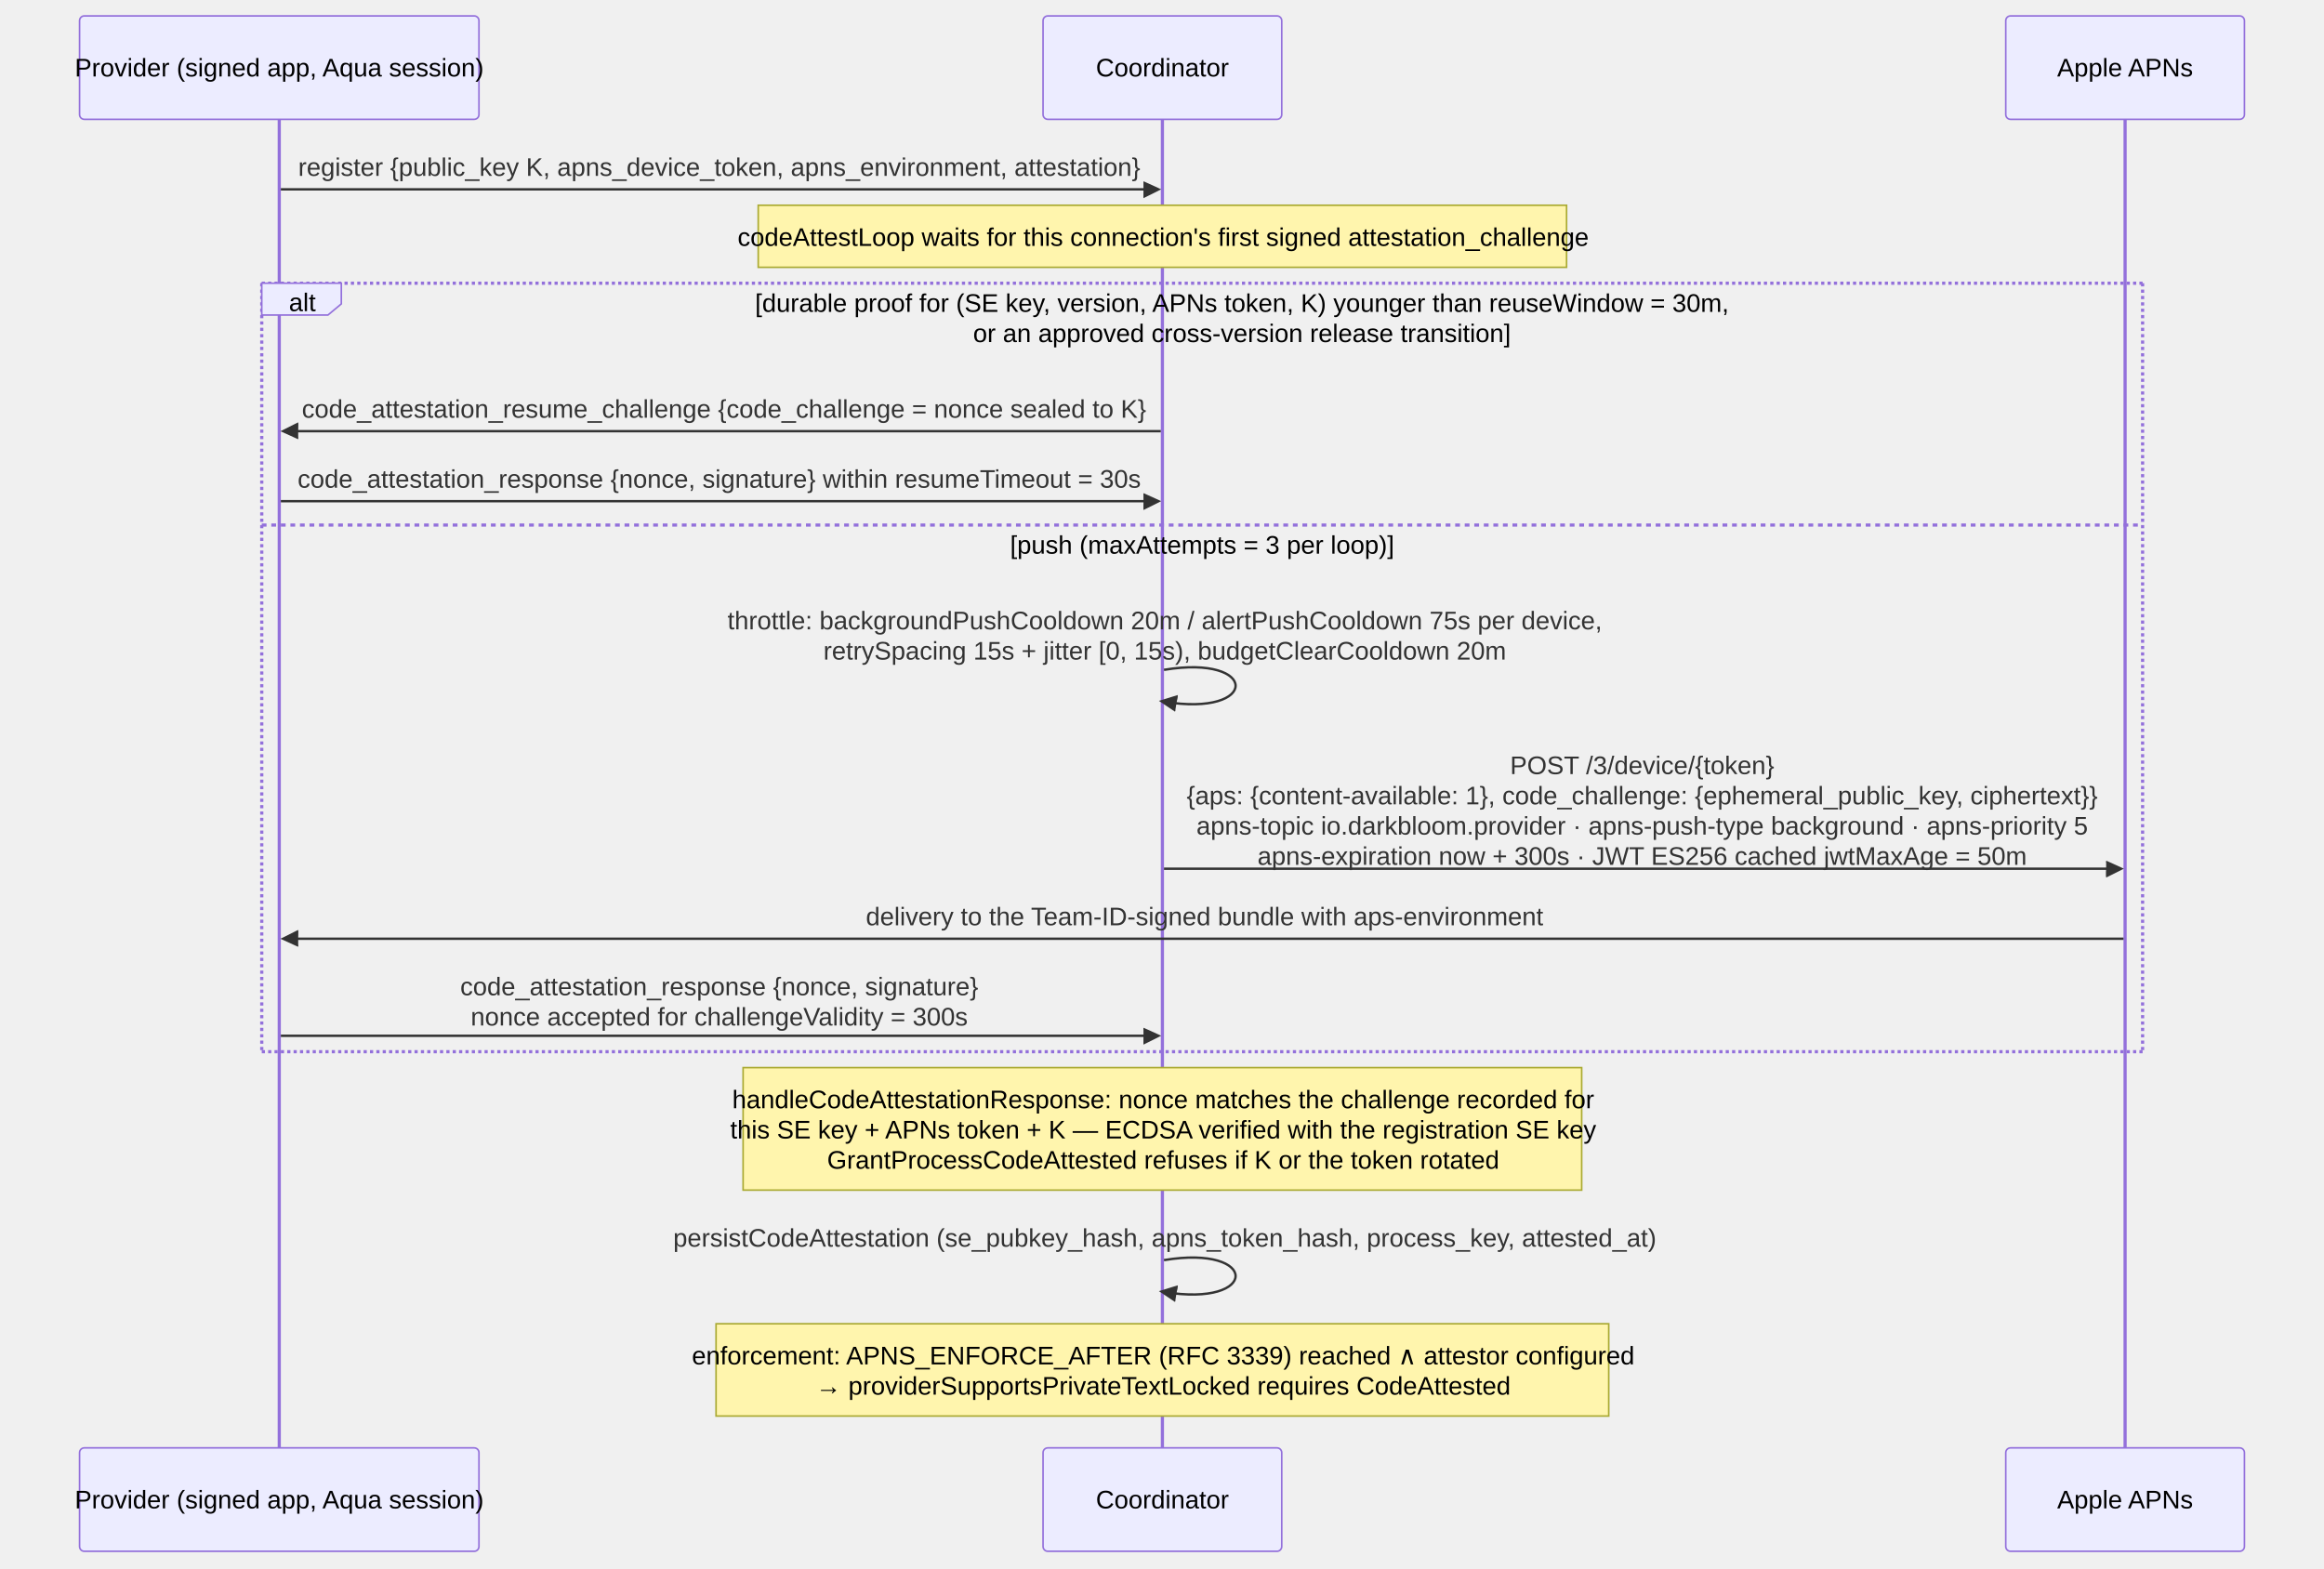
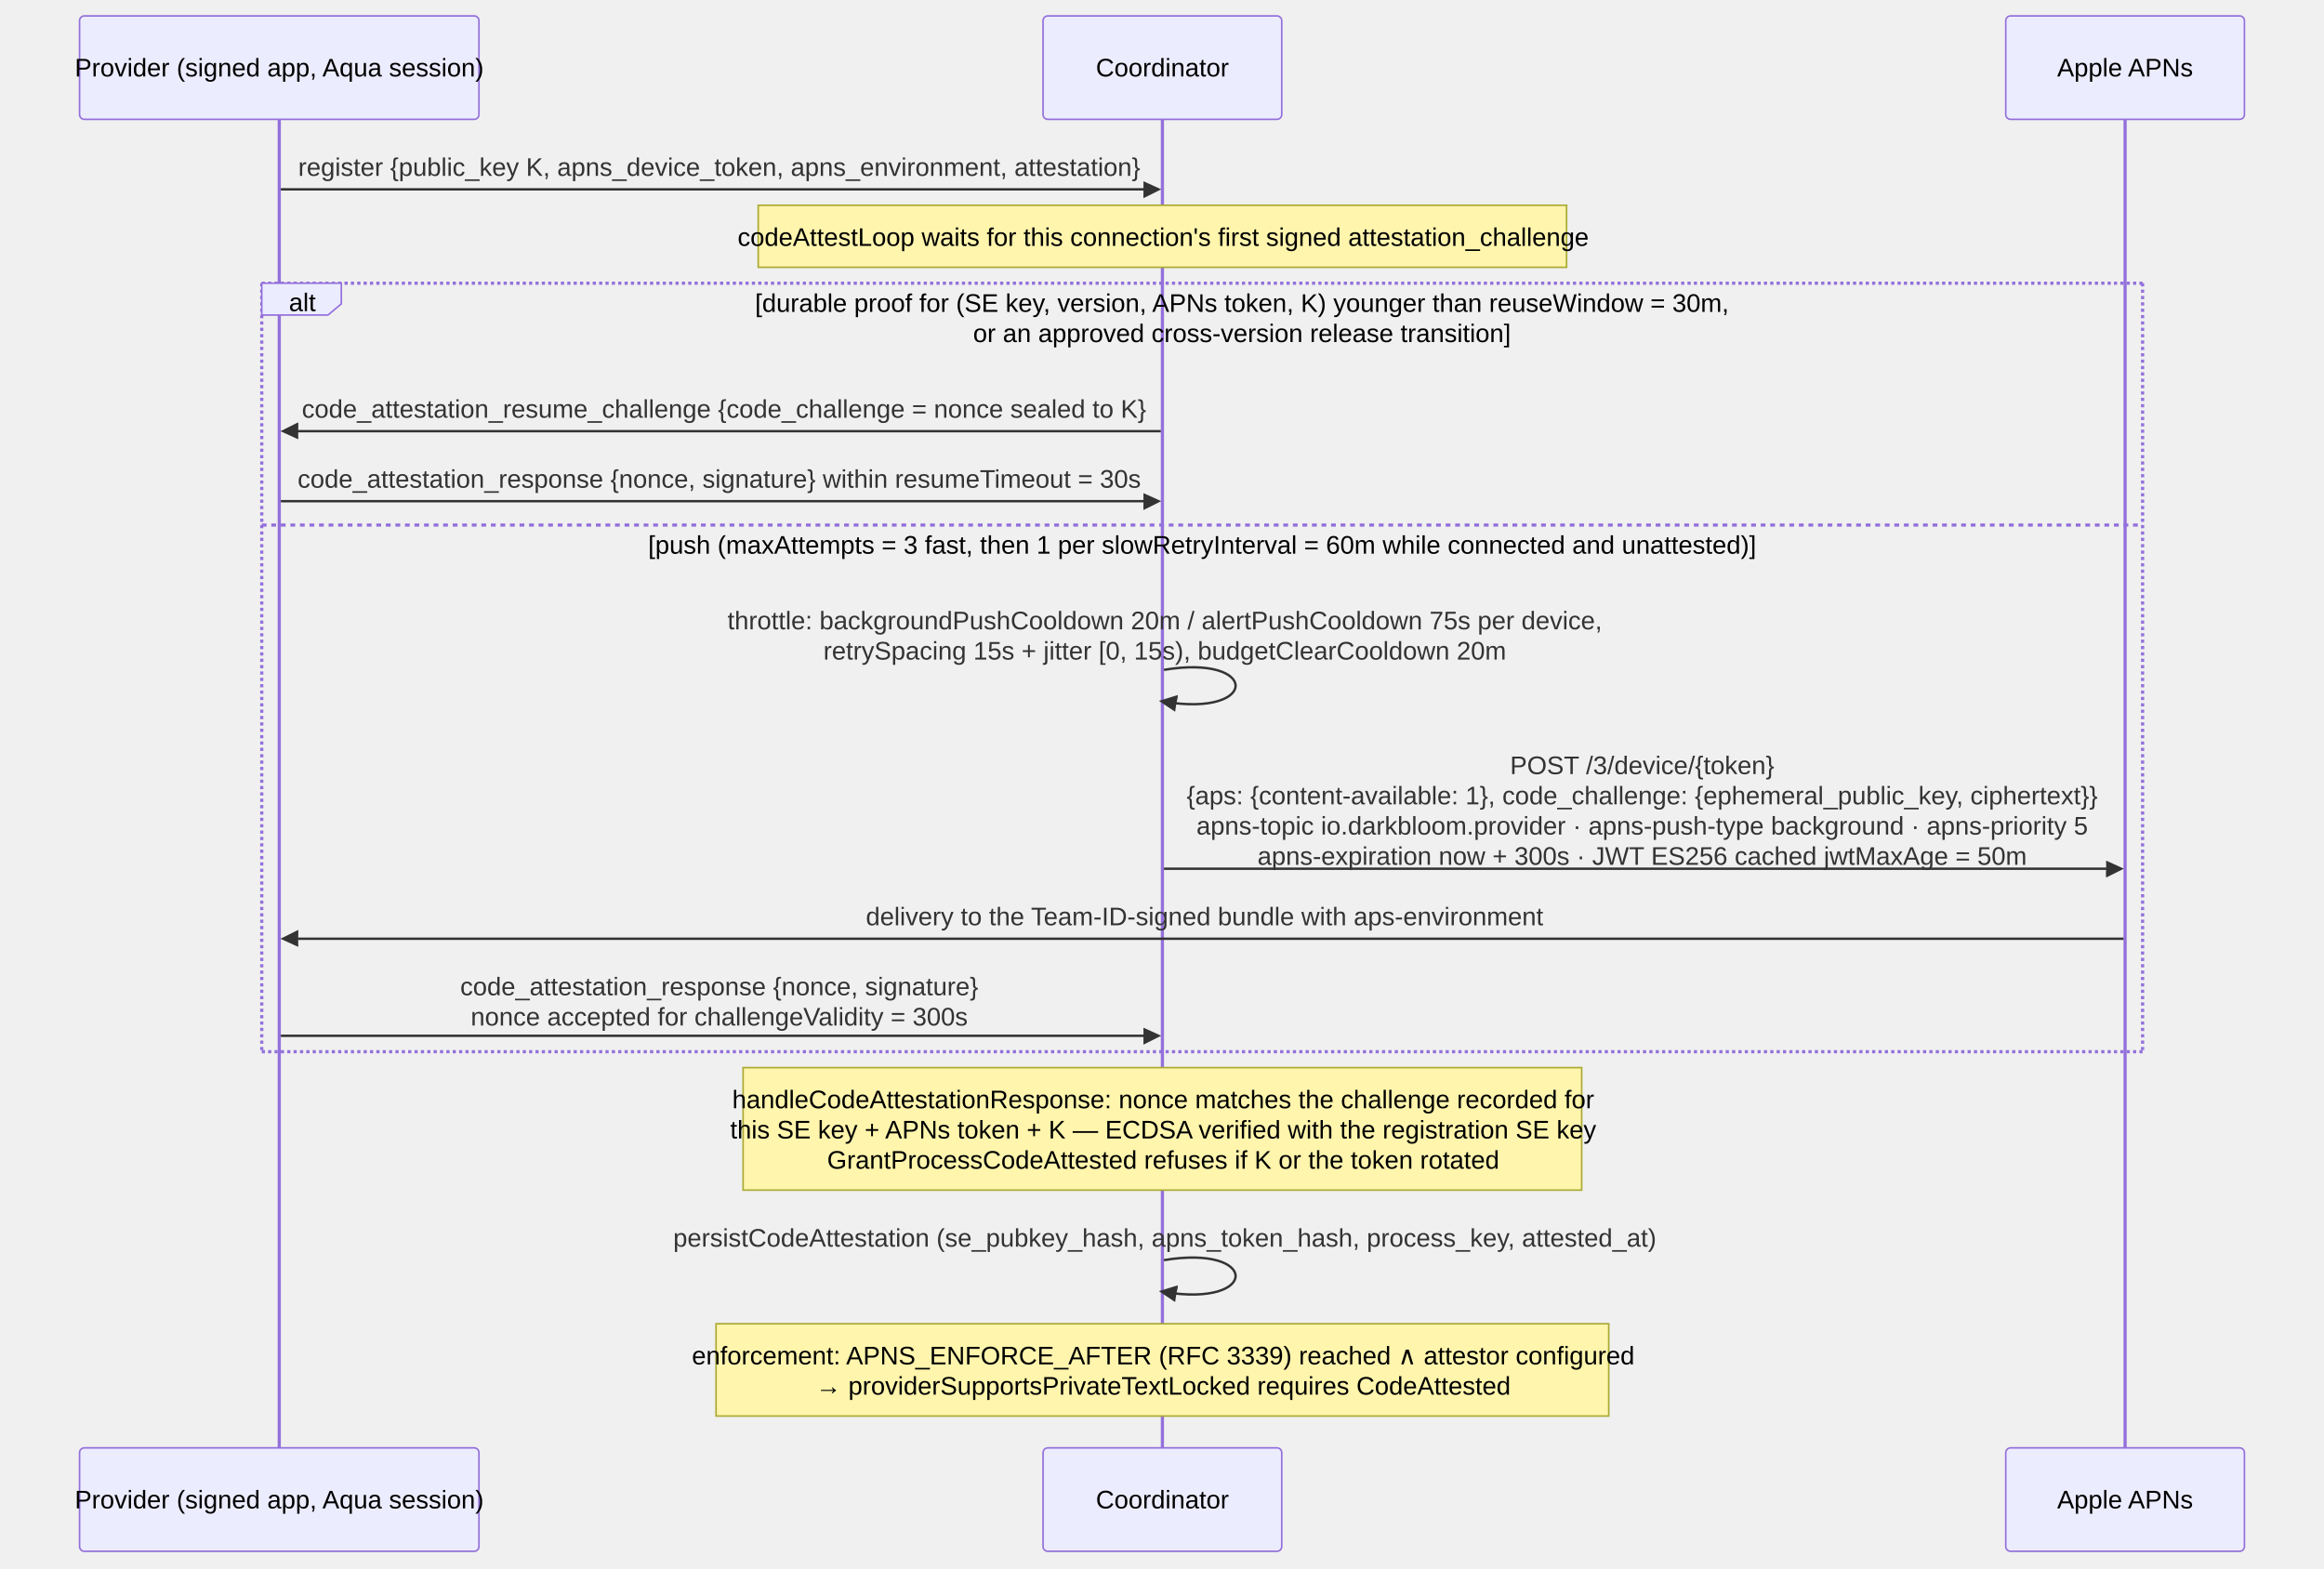
<svg xmlns="http://www.w3.org/2000/svg" id="my-svg" width="100%" style="max-width: 1460.5px; background-color: white;" viewBox="-50 -10 1460.5 986" role="graphics-document document" aria-roledescription="sequence">
  <g>
    <rect x="1210.5" y="900" fill="#eaeaea" stroke="#666" width="150" height="65" name="A" rx="3" ry="3" class="actor actor-bottom" />
    <text x="1285.5" y="932.5" dominant-baseline="central" alignment-baseline="central" class="actor actor-box" style="text-anchor: middle; font-size: 16px; font-weight: 400;">
      <tspan x="1285.5" dy="0">Apple APNs</tspan>
    </text>
  </g>
  <g>
    <rect x="605.5" y="900" fill="#eaeaea" stroke="#666" width="150" height="65" name="K" rx="3" ry="3" class="actor actor-bottom" />
    <text x="680.5" y="932.5" dominant-baseline="central" alignment-baseline="central" class="actor actor-box" style="text-anchor: middle; font-size: 16px; font-weight: 400;">
      <tspan x="680.5" dy="0">Coordinator</tspan>
    </text>
  </g>
  <g>
    <rect x="0" y="900" fill="#eaeaea" stroke="#666" width="251" height="65" name="P" rx="3" ry="3" class="actor actor-bottom" />
    <text x="125.5" y="932.5" dominant-baseline="central" alignment-baseline="central" class="actor actor-box" style="text-anchor: middle; font-size: 16px; font-weight: 400;">
      <tspan x="125.5" dy="0">Provider (signed app, Aqua session)</tspan>
    </text>
  </g>
  <g>
    <line id="actor2" x1="1285.5" y1="65" x2="1285.5" y2="900" class="actor-line 200" stroke-width="0.5px" stroke="#999" name="A" data-et="life-line" data-id="A" />
    <g id="root-2" data-et="participant" data-type="participant" data-id="A">
      <rect x="1210.5" y="0" fill="#eaeaea" stroke="#666" width="150" height="65" name="A" rx="3" ry="3" class="actor actor-top" />
      <text x="1285.5" y="32.5" dominant-baseline="central" alignment-baseline="central" class="actor actor-box" style="text-anchor: middle; font-size: 16px; font-weight: 400;">
        <tspan x="1285.5" dy="0">Apple APNs</tspan>
      </text>
    </g>
  </g>
  <g>
    <line id="actor1" x1="680.5" y1="65" x2="680.5" y2="900" class="actor-line 200" stroke-width="0.5px" stroke="#999" name="K" data-et="life-line" data-id="K" />
    <g id="root-1" data-et="participant" data-type="participant" data-id="K">
      <rect x="605.5" y="0" fill="#eaeaea" stroke="#666" width="150" height="65" name="K" rx="3" ry="3" class="actor actor-top" />
      <text x="680.5" y="32.5" dominant-baseline="central" alignment-baseline="central" class="actor actor-box" style="text-anchor: middle; font-size: 16px; font-weight: 400;">
        <tspan x="680.5" dy="0">Coordinator</tspan>
      </text>
    </g>
  </g>
  <g>
    <line id="actor0" x1="125.5" y1="65" x2="125.5" y2="900" class="actor-line 200" stroke-width="0.5px" stroke="#999" name="P" data-et="life-line" data-id="P" />
    <g id="root-0" data-et="participant" data-type="participant" data-id="P">
      <rect x="0" y="0" fill="#eaeaea" stroke="#666" width="251" height="65" name="P" rx="3" ry="3" class="actor actor-top" />
      <text x="125.5" y="32.5" dominant-baseline="central" alignment-baseline="central" class="actor actor-box" style="text-anchor: middle; font-size: 16px; font-weight: 400;">
        <tspan x="125.5" dy="0">Provider (signed app, Aqua session)</tspan>
      </text>
    </g>
  </g>
  <style>#my-svg{font-family:"trebuchet ms",verdana,arial,sans-serif;font-size:16px;fill:#333;}@keyframes edge-animation-frame{from{stroke-dashoffset:0;}}@keyframes dash{to{stroke-dashoffset:0;}}#my-svg .edge-animation-slow{stroke-dasharray:9,5!important;stroke-dashoffset:900;animation:dash 50s linear infinite;stroke-linecap:round;}#my-svg .edge-animation-fast{stroke-dasharray:9,5!important;stroke-dashoffset:900;animation:dash 20s linear infinite;stroke-linecap:round;}#my-svg .error-icon{fill:#552222;}#my-svg .error-text{fill:#552222;stroke:#552222;}#my-svg .edge-thickness-normal{stroke-width:1px;}#my-svg .edge-thickness-thick{stroke-width:3.5px;}#my-svg .edge-pattern-solid{stroke-dasharray:0;}#my-svg .edge-thickness-invisible{stroke-width:0;fill:none;}#my-svg .edge-pattern-dashed{stroke-dasharray:3;}#my-svg .edge-pattern-dotted{stroke-dasharray:2;}#my-svg .marker{fill:#333333;stroke:#333333;}#my-svg .marker.cross{stroke:#333333;}#my-svg svg{font-family:"trebuchet ms",verdana,arial,sans-serif;font-size:16px;}#my-svg p{margin:0;}#my-svg .actor{stroke:#9370DB;fill:#ECECFF;stroke-width:1;}#my-svg rect.actor.outer-path[data-look="neo"]{filter:drop-shadow(1px 2px 2px rgba(185, 185, 185, 1));}#my-svg rect.note[data-look="neo"]{stroke:#aaaa33;fill:#fff5ad;filter:drop-shadow(1px 2px 2px rgba(185, 185, 185, 1));}#my-svg text.actor&gt;tspan{fill:black;stroke:none;}#my-svg .actor-line{stroke:#9370DB;}#my-svg .innerArc{stroke-width:1.5;stroke-dasharray:none;}#my-svg .messageLine0{stroke-width:1.5;stroke-dasharray:none;stroke:#333;}#my-svg .messageLine1{stroke-width:1.5;stroke-dasharray:2,2;stroke:#333;}#my-svg [id$="-arrowhead"] path{fill:#333;stroke:#333;}#my-svg .sequenceNumber{fill:white;}#my-svg [id$="-sequencenumber"]{fill:#333;}#my-svg [id$="-crosshead"] path{fill:#333;stroke:#333;}#my-svg .messageText{fill:#333;stroke:none;}#my-svg .labelBox{stroke:#9370DB;fill:#ECECFF;filter:none;}#my-svg .labelText,#my-svg .labelText&gt;tspan{fill:black;stroke:none;}#my-svg .loopText,#my-svg .loopText&gt;tspan{fill:black;stroke:none;}#my-svg .sectionTitle,#my-svg .sectionTitle&gt;tspan{fill:black;stroke:none;}#my-svg .loopLine{stroke-width:2px;stroke-dasharray:2,2;stroke:#9370DB;fill:#9370DB;}#my-svg .note{stroke:#aaaa33;fill:#fff5ad;}#my-svg .noteText,#my-svg .noteText&gt;tspan{fill:black;stroke:none;font-weight:normal;}#my-svg .activation0{fill:#f4f4f4;stroke:#666;}#my-svg .activation1{fill:#f4f4f4;stroke:#666;}#my-svg .activation2{fill:#f4f4f4;stroke:#666;}#my-svg .actorPopupMenu{position:absolute;}#my-svg .actorPopupMenuPanel{position:absolute;fill:#ECECFF;box-shadow:0px 8px 16px 0px rgba(0,0,0,0.2);filter:drop-shadow(3px 5px 2px rgb(0 0 0 / 0.4));}#my-svg .actor-man circle,#my-svg line{fill:#ECECFF;stroke-width:2px;}#my-svg g rect.rect{filter:drop-shadow(1px 2px 2px rgba(185, 185, 185, 1));stroke:#9370DB;}#my-svg .node .neo-node{stroke:#9370DB;}#my-svg [data-look="neo"].node rect,#my-svg [data-look="neo"].cluster rect,#my-svg [data-look="neo"].node polygon{stroke:#9370DB;filter:drop-shadow(1px 2px 2px rgba(185, 185, 185, 1));}#my-svg [data-look="neo"].node path{stroke:#9370DB;stroke-width:1px;}#my-svg [data-look="neo"].node .outer-path{filter:drop-shadow(1px 2px 2px rgba(185, 185, 185, 1));}#my-svg [data-look="neo"].node .neo-line path{stroke:#9370DB;filter:none;}#my-svg [data-look="neo"].node circle{stroke:#9370DB;filter:drop-shadow(1px 2px 2px rgba(185, 185, 185, 1));}#my-svg [data-look="neo"].node circle .state-start{fill:#000000;}#my-svg [data-look="neo"].icon-shape .icon{fill:#9370DB;filter:drop-shadow(1px 2px 2px rgba(185, 185, 185, 1));}#my-svg [data-look="neo"].icon-shape .icon-neo path{stroke:#9370DB;filter:drop-shadow(1px 2px 2px rgba(185, 185, 185, 1));}#my-svg :root{--mermaid-font-family:"trebuchet ms",verdana,arial,sans-serif;}</style>
  <g />
  <defs>
    <symbol id="my-svg-computer" width="24" height="24">
      <path transform="scale(.5)" d="M2 2v13h20v-13h-20zm18 11h-16v-9h16v9zm-10.228 6l.466-1h3.524l.467 1h-4.457zm14.228 3h-24l2-6h2.104l-1.33 4h18.45l-1.297-4h2.073l2 6zm-5-10h-14v-7h14v7z" />
    </symbol>
  </defs>
  <defs>
    <symbol id="my-svg-database" fill-rule="evenodd" clip-rule="evenodd">
      <path transform="scale(.5)" d="M12.258.001l.256.004.255.005.253.008.251.01.249.012.247.015.246.016.242.019.241.02.239.023.236.024.233.027.231.028.229.031.225.032.223.034.22.036.217.038.214.04.211.041.208.043.205.045.201.046.198.048.194.05.191.051.187.053.183.054.18.056.175.057.172.059.168.06.163.061.16.063.155.064.15.066.074.033.073.033.071.034.07.034.069.035.068.035.067.035.066.035.064.036.064.036.062.036.06.036.06.037.058.037.058.037.055.038.055.038.053.038.052.038.051.039.05.039.048.039.047.039.045.04.044.04.043.04.041.04.04.041.039.041.037.041.036.041.034.041.033.042.032.042.03.042.029.042.027.042.026.043.024.043.023.043.021.043.02.043.018.044.017.043.015.044.013.044.012.044.011.045.009.044.007.045.006.045.004.045.002.045.001.045v17l-.001.045-.002.045-.004.045-.006.045-.007.045-.009.044-.011.045-.012.044-.013.044-.015.044-.017.043-.018.044-.02.043-.021.043-.023.043-.024.043-.026.043-.027.042-.029.042-.03.042-.032.042-.033.042-.034.041-.036.041-.037.041-.039.041-.04.041-.041.04-.043.04-.044.04-.045.04-.047.039-.048.039-.05.039-.051.039-.052.038-.053.038-.055.038-.055.038-.058.037-.058.037-.06.037-.06.036-.062.036-.064.036-.064.036-.066.035-.067.035-.068.035-.069.035-.07.034-.071.034-.073.033-.074.033-.15.066-.155.064-.16.063-.163.061-.168.06-.172.059-.175.057-.18.056-.183.054-.187.053-.191.051-.194.05-.198.048-.201.046-.205.045-.208.043-.211.041-.214.04-.217.038-.22.036-.223.034-.225.032-.229.031-.231.028-.233.027-.236.024-.239.023-.241.02-.242.019-.246.016-.247.015-.249.012-.251.01-.253.008-.255.005-.256.004-.258.001-.258-.001-.256-.004-.255-.005-.253-.008-.251-.01-.249-.012-.247-.015-.245-.016-.243-.019-.241-.02-.238-.023-.236-.024-.234-.027-.231-.028-.228-.031-.226-.032-.223-.034-.22-.036-.217-.038-.214-.04-.211-.041-.208-.043-.204-.045-.201-.046-.198-.048-.195-.05-.19-.051-.187-.053-.184-.054-.179-.056-.176-.057-.172-.059-.167-.06-.164-.061-.159-.063-.155-.064-.151-.066-.074-.033-.072-.033-.072-.034-.07-.034-.069-.035-.068-.035-.067-.035-.066-.035-.064-.036-.063-.036-.062-.036-.061-.036-.06-.037-.058-.037-.057-.037-.056-.038-.055-.038-.053-.038-.052-.038-.051-.039-.049-.039-.049-.039-.046-.039-.046-.04-.044-.04-.043-.04-.041-.04-.04-.041-.039-.041-.037-.041-.036-.041-.034-.041-.033-.042-.032-.042-.03-.042-.029-.042-.027-.042-.026-.043-.024-.043-.023-.043-.021-.043-.02-.043-.018-.044-.017-.043-.015-.044-.013-.044-.012-.044-.011-.045-.009-.044-.007-.045-.006-.045-.004-.045-.002-.045-.001-.045v-17l.001-.045.002-.045.004-.045.006-.045.007-.045.009-.044.011-.045.012-.044.013-.044.015-.044.017-.043.018-.044.02-.043.021-.043.023-.043.024-.043.026-.043.027-.042.029-.042.03-.042.032-.042.033-.042.034-.041.036-.041.037-.041.039-.041.04-.041.041-.04.043-.04.044-.04.046-.04.046-.039.049-.039.049-.039.051-.039.052-.038.053-.038.055-.038.056-.038.057-.037.058-.037.06-.037.061-.036.062-.036.063-.036.064-.036.066-.035.067-.035.068-.035.069-.035.07-.034.072-.034.072-.033.074-.033.151-.066.155-.064.159-.063.164-.061.167-.06.172-.059.176-.057.179-.056.184-.054.187-.053.19-.051.195-.05.198-.048.201-.046.204-.045.208-.043.211-.041.214-.04.217-.038.22-.036.223-.034.226-.032.228-.031.231-.028.234-.027.236-.024.238-.023.241-.02.243-.019.245-.016.247-.015.249-.012.251-.01.253-.008.255-.005.256-.004.258-.001.258.001zm-9.258 20.499v.01l.001.021.003.021.004.022.005.021.006.022.007.022.009.023.01.022.011.023.012.023.013.023.015.023.016.024.017.023.018.024.019.024.021.024.022.025.023.024.024.025.052.049.056.05.061.051.066.051.07.051.075.051.079.052.084.052.088.052.092.052.097.052.102.051.105.052.11.052.114.051.119.051.123.051.127.05.131.05.135.05.139.048.144.049.147.047.152.047.155.047.16.045.163.045.167.043.171.043.176.041.178.041.183.039.187.039.19.037.194.035.197.035.202.033.204.031.209.03.212.029.216.027.219.025.222.024.226.021.23.02.233.018.236.016.24.015.243.012.246.01.249.008.253.005.256.004.259.001.26-.001.257-.004.254-.005.25-.008.247-.011.244-.012.241-.014.237-.016.233-.018.231-.021.226-.021.224-.024.22-.026.216-.027.212-.028.21-.031.205-.031.202-.034.198-.034.194-.036.191-.037.187-.039.183-.04.179-.04.175-.042.172-.043.168-.044.163-.045.16-.046.155-.046.152-.047.148-.048.143-.049.139-.049.136-.05.131-.05.126-.05.123-.051.118-.052.114-.051.11-.052.106-.052.101-.052.096-.052.092-.052.088-.053.083-.051.079-.052.074-.052.07-.051.065-.051.06-.051.056-.05.051-.05.023-.024.023-.025.021-.024.02-.024.019-.024.018-.024.017-.024.015-.023.014-.024.013-.023.012-.023.01-.023.01-.022.008-.022.006-.022.006-.022.004-.022.004-.021.001-.021.001-.021v-4.127l-.077.055-.08.053-.083.054-.085.053-.087.052-.09.052-.093.051-.095.05-.097.05-.1.049-.102.049-.105.048-.106.047-.109.047-.111.046-.114.045-.115.045-.118.044-.12.043-.122.042-.124.042-.126.041-.128.04-.13.04-.132.038-.134.038-.135.037-.138.037-.139.035-.142.035-.143.034-.144.033-.147.032-.148.031-.15.03-.151.03-.153.029-.154.027-.156.027-.158.026-.159.025-.161.024-.162.023-.163.022-.165.021-.166.02-.167.019-.169.018-.169.017-.171.016-.173.015-.173.014-.175.013-.175.012-.177.011-.178.01-.179.008-.179.008-.181.006-.182.005-.182.004-.184.003-.184.002h-.37l-.184-.002-.184-.003-.182-.004-.182-.005-.181-.006-.179-.008-.179-.008-.178-.01-.176-.011-.176-.012-.175-.013-.173-.014-.172-.015-.171-.016-.17-.017-.169-.018-.167-.019-.166-.02-.165-.021-.163-.022-.162-.023-.161-.024-.159-.025-.157-.026-.156-.027-.155-.027-.153-.029-.151-.03-.15-.03-.148-.031-.146-.032-.145-.033-.143-.034-.141-.035-.14-.035-.137-.037-.136-.037-.134-.038-.132-.038-.13-.04-.128-.04-.126-.041-.124-.042-.122-.042-.12-.044-.117-.043-.116-.045-.113-.045-.112-.046-.109-.047-.106-.047-.105-.048-.102-.049-.1-.049-.097-.05-.095-.05-.093-.052-.09-.051-.087-.052-.085-.053-.083-.054-.08-.054-.077-.054v4.127zm0-5.654v.011l.001.021.003.021.004.021.005.022.006.022.007.022.009.022.01.022.011.023.012.023.013.023.015.024.016.023.017.024.018.024.019.024.021.024.022.024.023.025.024.024.052.05.056.05.061.05.066.051.07.051.075.052.079.051.084.052.088.052.092.052.097.052.102.052.105.052.11.051.114.051.119.052.123.05.127.051.131.05.135.049.139.049.144.048.147.048.152.047.155.046.16.045.163.045.167.044.171.042.176.042.178.04.183.04.187.038.19.037.194.036.197.034.202.033.204.032.209.03.212.028.216.027.219.025.222.024.226.022.23.02.233.018.236.016.24.014.243.012.246.01.249.008.253.006.256.003.259.001.26-.001.257-.003.254-.006.25-.008.247-.01.244-.012.241-.015.237-.016.233-.018.231-.02.226-.022.224-.024.22-.025.216-.027.212-.029.21-.03.205-.032.202-.033.198-.035.194-.036.191-.037.187-.039.183-.039.179-.041.175-.042.172-.043.168-.044.163-.045.16-.045.155-.047.152-.047.148-.048.143-.048.139-.05.136-.049.131-.05.126-.051.123-.051.118-.051.114-.052.11-.052.106-.052.101-.052.096-.052.092-.052.088-.052.083-.052.079-.052.074-.051.07-.052.065-.051.06-.05.056-.051.051-.049.023-.025.023-.024.021-.025.02-.024.019-.024.018-.024.017-.024.015-.023.014-.023.013-.024.012-.022.01-.023.01-.023.008-.022.006-.022.006-.022.004-.021.004-.022.001-.021.001-.021v-4.139l-.077.054-.08.054-.083.054-.085.052-.087.053-.09.051-.093.051-.095.051-.097.05-.1.049-.102.049-.105.048-.106.047-.109.047-.111.046-.114.045-.115.044-.118.044-.12.044-.122.042-.124.042-.126.041-.128.04-.13.039-.132.039-.134.038-.135.037-.138.036-.139.036-.142.035-.143.033-.144.033-.147.033-.148.031-.15.03-.151.03-.153.028-.154.028-.156.027-.158.026-.159.025-.161.024-.162.023-.163.022-.165.021-.166.02-.167.019-.169.018-.169.017-.171.016-.173.015-.173.014-.175.013-.175.012-.177.011-.178.009-.179.009-.179.007-.181.007-.182.005-.182.004-.184.003-.184.002h-.37l-.184-.002-.184-.003-.182-.004-.182-.005-.181-.007-.179-.007-.179-.009-.178-.009-.176-.011-.176-.012-.175-.013-.173-.014-.172-.015-.171-.016-.17-.017-.169-.018-.167-.019-.166-.02-.165-.021-.163-.022-.162-.023-.161-.024-.159-.025-.157-.026-.156-.027-.155-.028-.153-.028-.151-.03-.15-.03-.148-.031-.146-.033-.145-.033-.143-.033-.141-.035-.14-.036-.137-.036-.136-.037-.134-.038-.132-.039-.13-.039-.128-.04-.126-.041-.124-.042-.122-.043-.12-.043-.117-.044-.116-.044-.113-.046-.112-.046-.109-.046-.106-.047-.105-.048-.102-.049-.1-.049-.097-.05-.095-.051-.093-.051-.09-.051-.087-.053-.085-.052-.083-.054-.08-.054-.077-.054v4.139zm0-5.666v.011l.001.02.003.022.004.021.005.022.006.021.007.022.009.023.01.022.011.023.012.023.013.023.015.023.016.024.017.024.018.023.019.024.021.025.022.024.023.024.024.025.052.05.056.05.061.05.066.051.07.051.075.052.079.051.084.052.088.052.092.052.097.052.102.052.105.051.11.052.114.051.119.051.123.051.127.05.131.05.135.05.139.049.144.048.147.048.152.047.155.046.16.045.163.045.167.043.171.043.176.042.178.04.183.04.187.038.19.037.194.036.197.034.202.033.204.032.209.03.212.028.216.027.219.025.222.024.226.021.23.02.233.018.236.017.24.014.243.012.246.01.249.008.253.006.256.003.259.001.26-.001.257-.003.254-.006.25-.008.247-.01.244-.013.241-.014.237-.016.233-.018.231-.02.226-.022.224-.024.22-.025.216-.027.212-.029.21-.03.205-.032.202-.033.198-.035.194-.036.191-.037.187-.039.183-.039.179-.041.175-.042.172-.043.168-.044.163-.045.16-.045.155-.047.152-.047.148-.048.143-.049.139-.049.136-.049.131-.051.126-.05.123-.051.118-.052.114-.051.11-.052.106-.052.101-.052.096-.052.092-.052.088-.052.083-.052.079-.052.074-.052.07-.051.065-.051.06-.051.056-.05.051-.049.023-.025.023-.025.021-.024.02-.024.019-.024.018-.024.017-.024.015-.023.014-.024.013-.023.012-.023.01-.022.01-.023.008-.022.006-.022.006-.022.004-.022.004-.021.001-.021.001-.021v-4.153l-.077.054-.08.054-.083.053-.085.053-.087.053-.09.051-.093.051-.095.051-.097.05-.1.049-.102.048-.105.048-.106.048-.109.046-.111.046-.114.046-.115.044-.118.044-.12.043-.122.043-.124.042-.126.041-.128.04-.13.039-.132.039-.134.038-.135.037-.138.036-.139.036-.142.034-.143.034-.144.033-.147.032-.148.032-.15.03-.151.03-.153.028-.154.028-.156.027-.158.026-.159.024-.161.024-.162.023-.163.023-.165.021-.166.02-.167.019-.169.018-.169.017-.171.016-.173.015-.173.014-.175.013-.175.012-.177.01-.178.01-.179.009-.179.007-.181.006-.182.006-.182.004-.184.003-.184.001-.185.001-.185-.001-.184-.001-.184-.003-.182-.004-.182-.006-.181-.006-.179-.007-.179-.009-.178-.01-.176-.01-.176-.012-.175-.013-.173-.014-.172-.015-.171-.016-.17-.017-.169-.018-.167-.019-.166-.02-.165-.021-.163-.023-.162-.023-.161-.024-.159-.024-.157-.026-.156-.027-.155-.028-.153-.028-.151-.03-.15-.03-.148-.032-.146-.032-.145-.033-.143-.034-.141-.034-.14-.036-.137-.036-.136-.037-.134-.038-.132-.039-.13-.039-.128-.041-.126-.041-.124-.041-.122-.043-.12-.043-.117-.044-.116-.044-.113-.046-.112-.046-.109-.046-.106-.048-.105-.048-.102-.048-.1-.05-.097-.049-.095-.051-.093-.051-.09-.052-.087-.052-.085-.053-.083-.053-.08-.054-.077-.054v4.153zm8.74-8.179l-.257.004-.254.005-.25.008-.247.011-.244.012-.241.014-.237.016-.233.018-.231.021-.226.022-.224.023-.22.026-.216.027-.212.028-.21.031-.205.032-.202.033-.198.034-.194.036-.191.038-.187.038-.183.04-.179.041-.175.042-.172.043-.168.043-.163.045-.16.046-.155.046-.152.048-.148.048-.143.048-.139.049-.136.05-.131.05-.126.051-.123.051-.118.051-.114.052-.11.052-.106.052-.101.052-.096.052-.092.052-.088.052-.083.052-.079.052-.074.051-.07.052-.065.051-.06.05-.056.05-.051.05-.023.025-.023.024-.021.024-.02.025-.019.024-.018.024-.017.023-.015.024-.014.023-.013.023-.012.023-.01.023-.01.022-.008.022-.006.023-.006.021-.004.022-.004.021-.001.021-.001.021.001.021.001.021.004.021.004.022.006.021.006.023.008.022.01.022.01.023.012.023.013.023.014.023.015.024.017.023.018.024.019.024.02.025.021.024.023.024.023.025.051.05.056.05.06.05.065.051.07.052.074.051.079.052.083.052.088.052.092.052.096.052.101.052.106.052.11.052.114.052.118.051.123.051.126.051.131.05.136.05.139.049.143.048.148.048.152.048.155.046.16.046.163.045.168.043.172.043.175.042.179.041.183.04.187.038.191.038.194.036.198.034.202.033.205.032.21.031.212.028.216.027.22.026.224.023.226.022.231.021.233.018.237.016.241.014.244.012.247.011.25.008.254.005.257.004.26.001.26-.001.257-.004.254-.005.25-.008.247-.011.244-.012.241-.014.237-.016.233-.018.231-.021.226-.022.224-.023.22-.026.216-.027.212-.028.21-.031.205-.032.202-.033.198-.034.194-.036.191-.038.187-.038.183-.04.179-.041.175-.042.172-.043.168-.043.163-.045.16-.046.155-.046.152-.048.148-.048.143-.048.139-.049.136-.05.131-.05.126-.051.123-.051.118-.051.114-.052.11-.052.106-.052.101-.052.096-.052.092-.052.088-.052.083-.052.079-.052.074-.051.07-.052.065-.051.06-.05.056-.05.051-.05.023-.025.023-.024.021-.024.02-.025.019-.024.018-.024.017-.023.015-.024.014-.023.013-.023.012-.023.01-.023.01-.022.008-.022.006-.023.006-.021.004-.022.004-.021.001-.021.001-.021-.001-.021-.001-.021-.004-.021-.004-.022-.006-.021-.006-.023-.008-.022-.01-.022-.01-.023-.012-.023-.013-.023-.014-.023-.015-.024-.017-.023-.018-.024-.019-.024-.02-.025-.021-.024-.023-.024-.023-.025-.051-.05-.056-.05-.06-.05-.065-.051-.07-.052-.074-.051-.079-.052-.083-.052-.088-.052-.092-.052-.096-.052-.101-.052-.106-.052-.11-.052-.114-.052-.118-.051-.123-.051-.126-.051-.131-.05-.136-.05-.139-.049-.143-.048-.148-.048-.152-.048-.155-.046-.16-.046-.163-.045-.168-.043-.172-.043-.175-.042-.179-.041-.183-.04-.187-.038-.191-.038-.194-.036-.198-.034-.202-.033-.205-.032-.21-.031-.212-.028-.216-.027-.22-.026-.224-.023-.226-.022-.231-.021-.233-.018-.237-.016-.241-.014-.244-.012-.247-.011-.25-.008-.254-.005-.257-.004-.26-.001-.26.001z" />
    </symbol>
  </defs>
  <defs>
    <symbol id="my-svg-clock" width="24" height="24">
      <path transform="scale(.5)" d="M12 2c5.514 0 10 4.486 10 10s-4.486 10-10 10-10-4.486-10-10 4.486-10 10-10zm0-2c-6.627 0-12 5.373-12 12s5.373 12 12 12 12-5.373 12-12-5.373-12-12-12zm5.848 12.459c.202.038.202.333.001.372-1.907.361-6.045 1.111-6.547 1.111-.719 0-1.301-.582-1.301-1.301 0-.512.77-5.447 1.125-7.445.034-.192.312-.181.343.014l.985 6.238 5.394 1.011z" />
    </symbol>
  </defs>
  <defs>
    <marker id="my-svg-arrowhead" refX="7.9" refY="5" markerUnits="userSpaceOnUse" markerWidth="12" markerHeight="12" orient="auto-start-reverse">
      <path d="M -1 0 L 10 5 L 0 10 z" />
    </marker>
  </defs>
  <defs>
    <marker id="my-svg-crosshead" markerWidth="15" markerHeight="8" orient="auto" refX="4" refY="4.5">
      <path fill="none" stroke="#000000" stroke-width="1pt" d="M 1,2 L 6,7 M 6,2 L 1,7" style="stroke-dasharray: 0, 0;" />
    </marker>
  </defs>
  <defs>
    <marker id="my-svg-filled-head" refX="15.5" refY="7" markerWidth="20" markerHeight="28" orient="auto">
      <path d="M 18,7 L9,13 L14,7 L9,1 Z" />
    </marker>
  </defs>
  <defs>
    <marker id="my-svg-sequencenumber" refX="15" refY="15" markerWidth="60" markerHeight="40" orient="auto">
      <circle cx="15" cy="15" r="6" />
    </marker>
  </defs>
  <defs>
    <marker id="my-svg-solidTopArrowHead" refX="7.9" refY="7.25" markerUnits="userSpaceOnUse" markerWidth="12" markerHeight="12" orient="auto-start-reverse">
      <path d="M 0 0 L 10 8 L 0 8 z" />
    </marker>
  </defs>
  <defs>
    <marker id="my-svg-solidBottomArrowHead" refX="7.9" refY="0.75" markerUnits="userSpaceOnUse" markerWidth="12" markerHeight="12" orient="auto-start-reverse">
      <path d="M 0 0 L 10 0 L 0 8 z" />
    </marker>
  </defs>
  <defs>
    <marker id="my-svg-stickTopArrowHead" refX="7.5" refY="7" markerUnits="userSpaceOnUse" markerWidth="12" markerHeight="12" orient="auto-start-reverse">
      <path d="M 0 0 L 7 7" stroke="black" stroke-width="1.5" fill="none" />
    </marker>
  </defs>
  <defs>
    <marker id="my-svg-stickBottomArrowHead" refX="7.5" refY="0" markerUnits="userSpaceOnUse" markerWidth="12" markerHeight="12" orient="auto-start-reverse">
      <path d="M 0 7 L 7 0" stroke="black" stroke-width="1.5" fill="none" />
    </marker>
  </defs>
  <g data-et="note" data-id="i1">
    <rect x="426.5" y="119" fill="#EDF2AE" stroke="#666" width="508" height="39" class="note" />
    <text x="681" y="124" text-anchor="middle" dominant-baseline="middle" alignment-baseline="middle" class="noteText" dy="1em" style="font-size: 16px; font-weight: 400;">
      <tspan x="681">codeAttestLoop waits for this connection's first signed attestation_challenge</tspan>
    </text>
  </g>
  <g data-et="control-structure" data-id="i10">
    <line x1="114.5" y1="168" x2="1296.5" y2="168" class="loopLine" />
    <line x1="1296.5" y1="168" x2="1296.5" y2="651" class="loopLine" />
    <line x1="114.5" y1="651" x2="1296.5" y2="651" class="loopLine" />
    <line x1="114.5" y1="168" x2="114.5" y2="651" class="loopLine" />
    <line x1="114.5" y1="320" x2="1296.5" y2="320" class="loopLine" style="stroke-dasharray: 3, 3;" />
    <polygon points="114.5,168 164.5,168 164.5,181 156.1,188 114.5,188" class="labelBox" />
    <text x="140" y="181" text-anchor="middle" dominant-baseline="middle" alignment-baseline="middle" class="labelText" style="font-size: 16px; font-weight: 400;">alt</text>
    <text x="730.5" y="186" text-anchor="middle" class="loopText" style="font-size: 16px; font-weight: 400;">
      <tspan x="730.5">[durable proof for (SE key, version, APNs token, K) younger than reuseWindow = 30m,</tspan>
    </text>
    <text x="730.5" y="205" text-anchor="middle" class="loopText" style="font-size: 16px; font-weight: 400;">
      <tspan x="730.5">or an approved cross-version release transition]</tspan>
    </text>
-     <text x="705.5" y="338" text-anchor="middle" class="sectionTitle" style="font-size: 16px; font-weight: 400;">[push (maxAttempts = 3 per loop)]</text>
+     <text x="705.5" y="338" text-anchor="middle" class="sectionTitle" style="font-size: 16px; font-weight: 400;">[push (maxAttempts = 3 fast, then 1 per slowRetryInterval = 60m while connected and unattested)]</text>
  </g>
  <g data-et="note" data-id="i11">
    <rect x="417" y="661" fill="#EDF2AE" stroke="#666" width="527" height="77" class="note" />
    <text x="681" y="666" text-anchor="middle" dominant-baseline="middle" alignment-baseline="middle" class="noteText" dy="1em" style="font-size: 16px; font-weight: 400;">
      <tspan x="681">handleCodeAttestationResponse: nonce matches the challenge recorded for</tspan>
    </text>
    <text x="681" y="685" text-anchor="middle" dominant-baseline="middle" alignment-baseline="middle" class="noteText" dy="1em" style="font-size: 16px; font-weight: 400;">
      <tspan x="681">this SE key + APNs token + K — ECDSA verified with the registration SE key</tspan>
    </text>
    <text x="681" y="704" text-anchor="middle" dominant-baseline="middle" alignment-baseline="middle" class="noteText" dy="1em" style="font-size: 16px; font-weight: 400;">
      <tspan x="681">GrantProcessCodeAttested refuses if K or the token rotated</tspan>
    </text>
  </g>
  <g data-et="note" data-id="i13">
    <rect x="400" y="822" fill="#EDF2AE" stroke="#666" width="561" height="58" class="note" />
    <text x="681" y="827" text-anchor="middle" dominant-baseline="middle" alignment-baseline="middle" class="noteText" dy="1em" style="font-size: 16px; font-weight: 400;">
      <tspan x="681">enforcement: APNS_ENFORCE_AFTER (RFC 3339) reached ∧ attestor configured</tspan>
    </text>
    <text x="681" y="846" text-anchor="middle" dominant-baseline="middle" alignment-baseline="middle" class="noteText" dy="1em" style="font-size: 16px; font-weight: 400;">
      <tspan x="681">→ providerSupportsPrivateTextLocked requires CodeAttested</tspan>
    </text>
  </g>
  <text x="402" y="80" text-anchor="middle" dominant-baseline="middle" alignment-baseline="middle" class="messageText" dy="1em" style="font-size: 16px; font-weight: 400;">register {public_key K, apns_device_token, apns_environment, attestation}</text>
  <line x1="126.5" y1="109" x2="676.5" y2="109" class="messageLine0" data-et="message" data-id="i0" data-from="P" data-to="K" stroke-width="2" stroke="none" marker-end="url(#my-svg-arrowhead)" style="fill: none;" />
  <text x="405" y="232" text-anchor="middle" dominant-baseline="middle" alignment-baseline="middle" class="messageText" dy="1em" style="font-size: 16px; font-weight: 400;">code_attestation_resume_challenge {code_challenge = nonce sealed to K}</text>
  <line x1="679.5" y1="261" x2="129.5" y2="261" class="messageLine0" data-et="message" data-id="i3" data-from="K" data-to="P" stroke-width="2" stroke="none" marker-end="url(#my-svg-arrowhead)" style="fill: none;" />
  <text x="402" y="276" text-anchor="middle" dominant-baseline="middle" alignment-baseline="middle" class="messageText" dy="1em" style="font-size: 16px; font-weight: 400;">code_attestation_response {nonce, signature} within resumeTimeout = 30s</text>
  <line x1="126.5" y1="305" x2="676.5" y2="305" class="messageLine0" data-et="message" data-id="i4" data-from="P" data-to="K" stroke-width="2" stroke="none" marker-end="url(#my-svg-arrowhead)" style="fill: none;" />
  <text x="682" y="365" text-anchor="middle" dominant-baseline="middle" alignment-baseline="middle" class="messageText" dy="1em" style="font-size: 16px; font-weight: 400;">throttle: backgroundPushCooldown 20m / alertPushCooldown 75s per device,</text>
  <text x="682" y="384" text-anchor="middle" dominant-baseline="middle" alignment-baseline="middle" class="messageText" dy="1em" style="font-size: 16px; font-weight: 400;">retrySpacing 15s + jitter [0, 15s), budgetClearCooldown 20m</text>
  <path d="M 681.5,411 C 741.5,401 741.5,441 681.5,431" class="messageLine0" data-et="message" data-id="i6" data-from="K" data-to="K" stroke-width="2" stroke="none" marker-end="url(#my-svg-arrowhead)" style="fill: none;" />
  <text x="982" y="456" text-anchor="middle" dominant-baseline="middle" alignment-baseline="middle" class="messageText" dy="1em" style="font-size: 16px; font-weight: 400;">POST /3/device/{token}</text>
  <text x="982" y="475" text-anchor="middle" dominant-baseline="middle" alignment-baseline="middle" class="messageText" dy="1em" style="font-size: 16px; font-weight: 400;">{aps: {content-available: 1}, code_challenge: {ephemeral_public_key, ciphertext}}</text>
  <text x="982" y="494" text-anchor="middle" dominant-baseline="middle" alignment-baseline="middle" class="messageText" dy="1em" style="font-size: 16px; font-weight: 400;">apns-topic io.darkbloom.provider · apns-push-type background · apns-priority 5</text>
  <text x="982" y="513" text-anchor="middle" dominant-baseline="middle" alignment-baseline="middle" class="messageText" dy="1em" style="font-size: 16px; font-weight: 400;">apns-expiration now + 300s · JWT ES256 cached jwtMaxAge = 50m</text>
  <line x1="681.5" y1="536" x2="1281.5" y2="536" class="messageLine0" data-et="message" data-id="i7" data-from="K" data-to="A" stroke-width="2" stroke="none" marker-end="url(#my-svg-arrowhead)" style="fill: none;" />
  <text x="707" y="551" text-anchor="middle" dominant-baseline="middle" alignment-baseline="middle" class="messageText" dy="1em" style="font-size: 16px; font-weight: 400;">delivery to the Team-ID-signed bundle with aps-environment</text>
  <line x1="1284.5" y1="580" x2="129.5" y2="580" class="messageLine0" data-et="message" data-id="i8" data-from="A" data-to="P" stroke-width="2" stroke="none" marker-end="url(#my-svg-arrowhead)" style="fill: none;" />
  <text x="402" y="595" text-anchor="middle" dominant-baseline="middle" alignment-baseline="middle" class="messageText" dy="1em" style="font-size: 16px; font-weight: 400;">code_attestation_response {nonce, signature}</text>
  <text x="402" y="614" text-anchor="middle" dominant-baseline="middle" alignment-baseline="middle" class="messageText" dy="1em" style="font-size: 16px; font-weight: 400;">nonce accepted for challengeValidity = 300s</text>
  <line x1="126.5" y1="641" x2="676.5" y2="641" class="messageLine0" data-et="message" data-id="i9" data-from="P" data-to="K" stroke-width="2" stroke="none" marker-end="url(#my-svg-arrowhead)" style="fill: none;" />
  <text x="682" y="753" text-anchor="middle" dominant-baseline="middle" alignment-baseline="middle" class="messageText" dy="1em" style="font-size: 16px; font-weight: 400;">persistCodeAttestation (se_pubkey_hash, apns_token_hash, process_key, attested_at)</text>
  <path d="M 681.5,782 C 741.5,772 741.5,812 681.5,802" class="messageLine0" data-et="message" data-id="i12" data-from="K" data-to="K" stroke-width="2" stroke="none" marker-end="url(#my-svg-arrowhead)" style="fill: none;" />
</svg>
